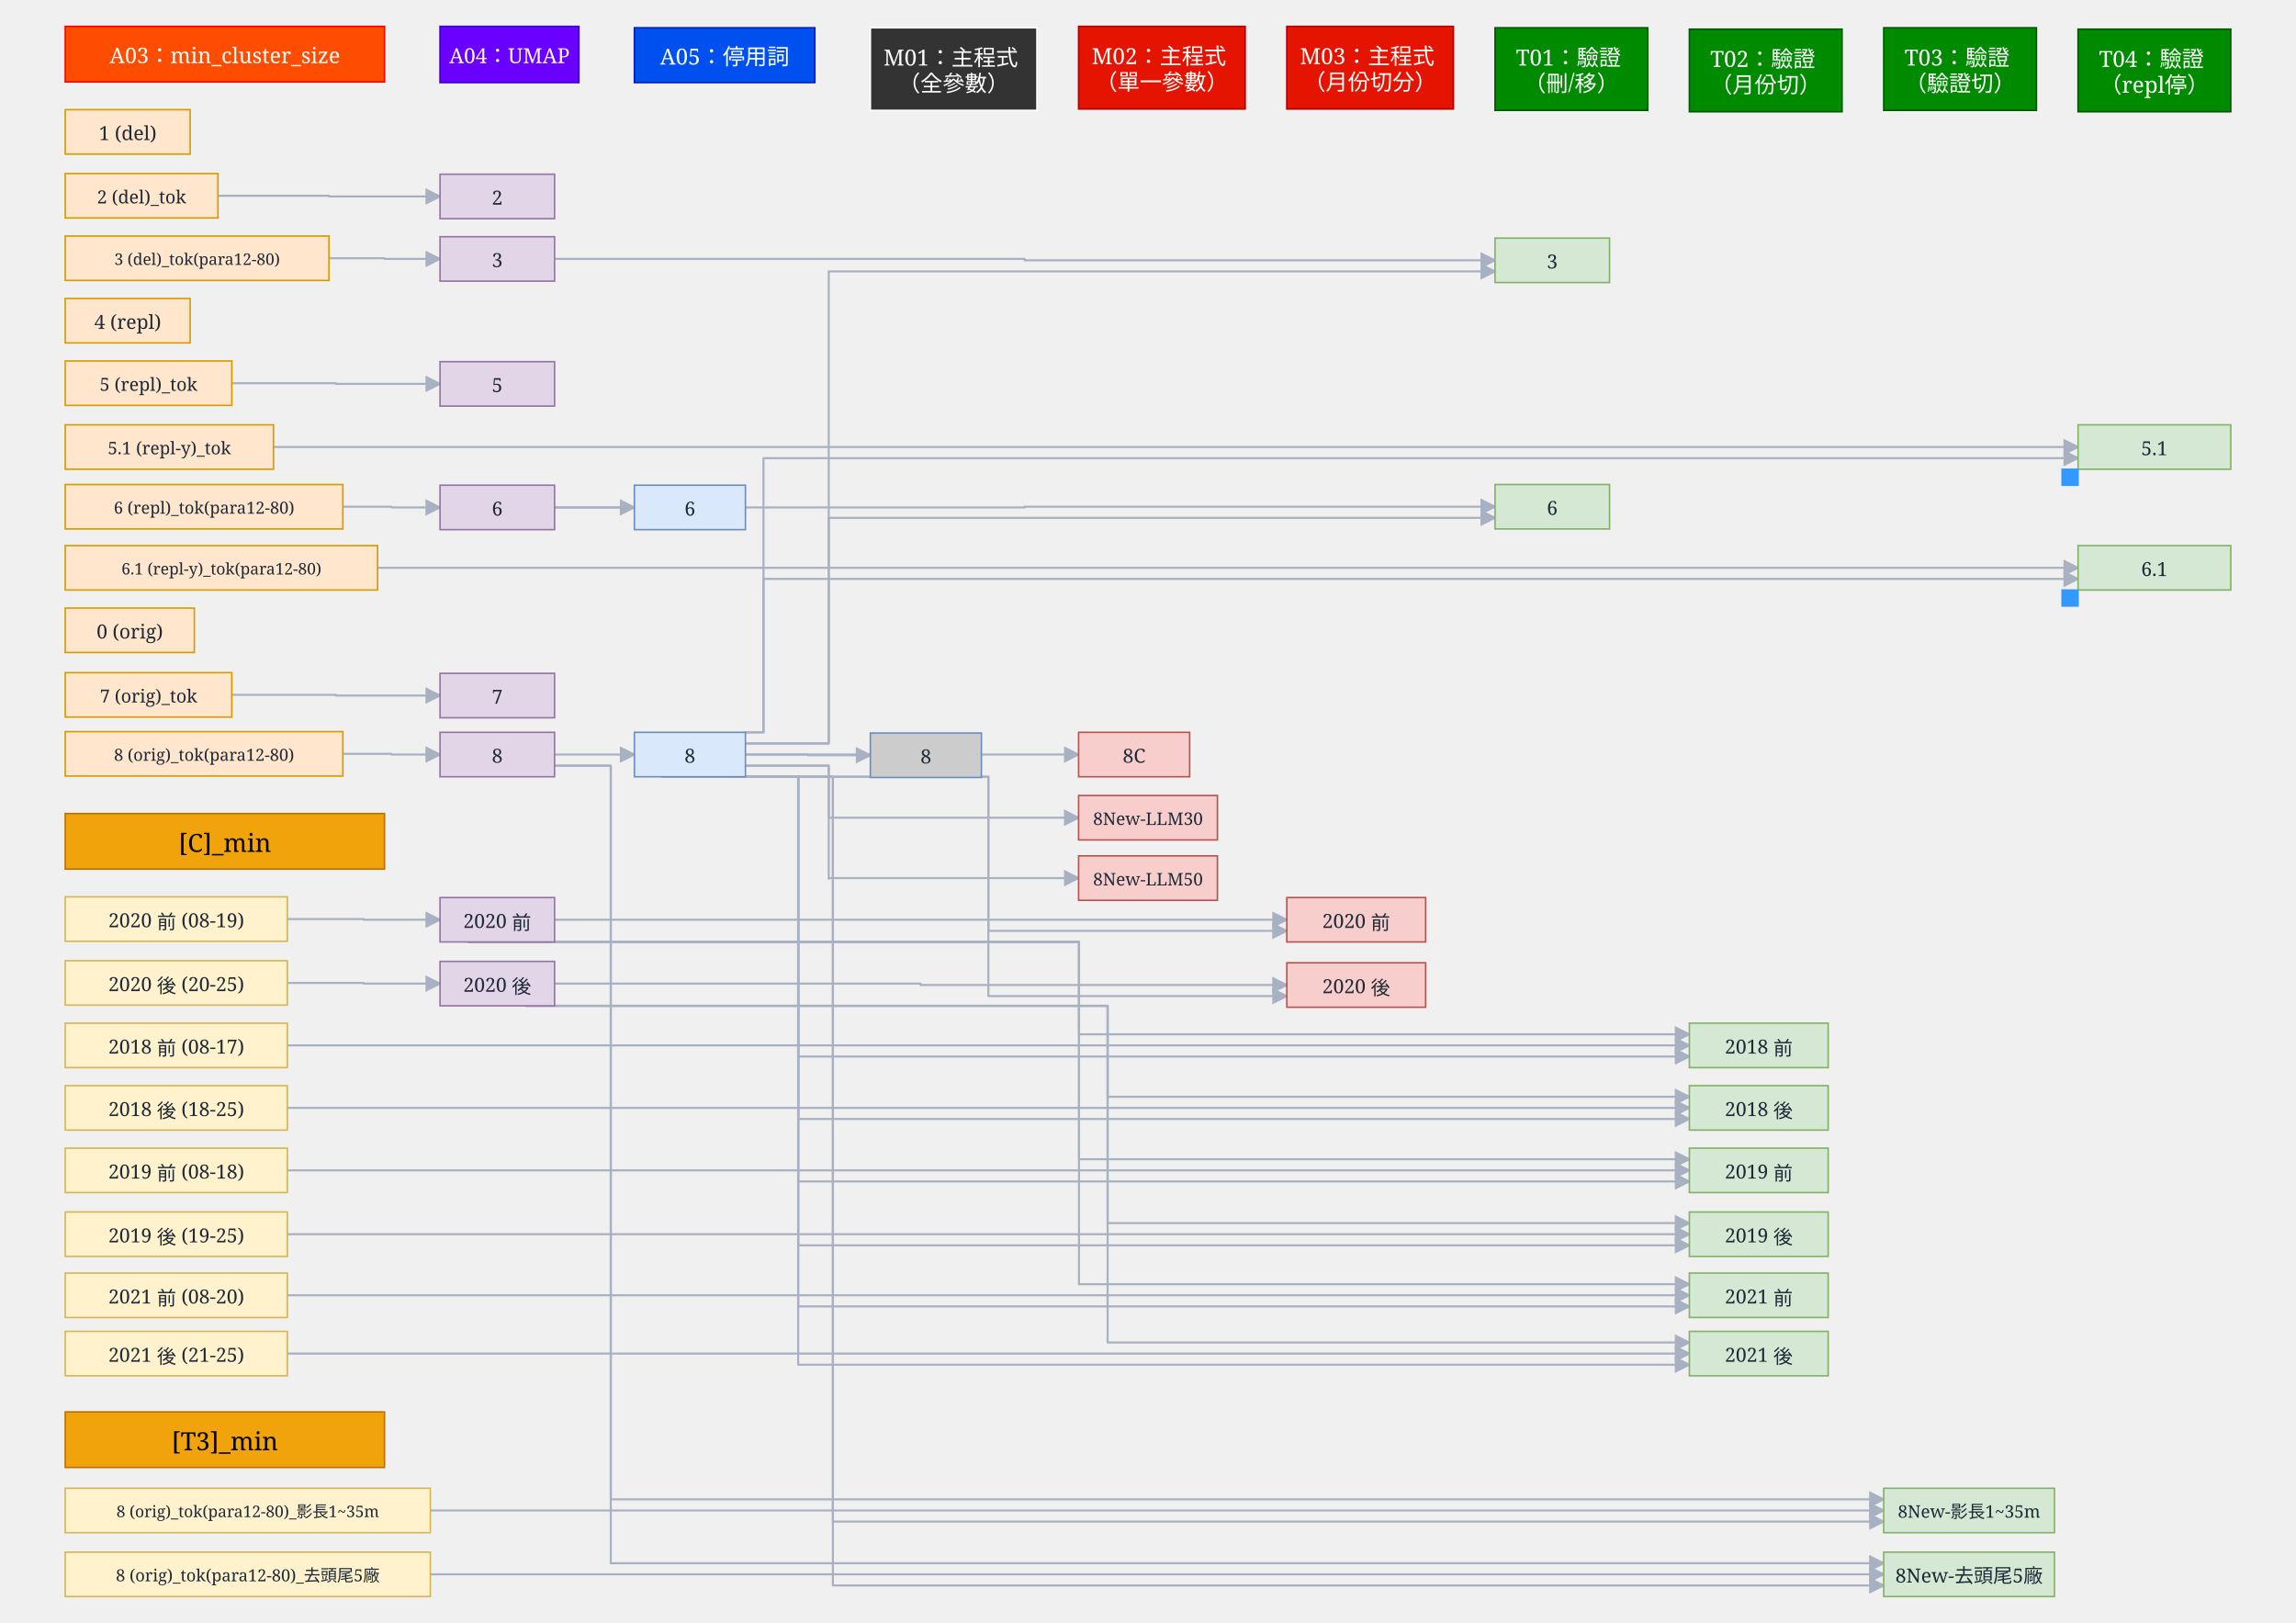
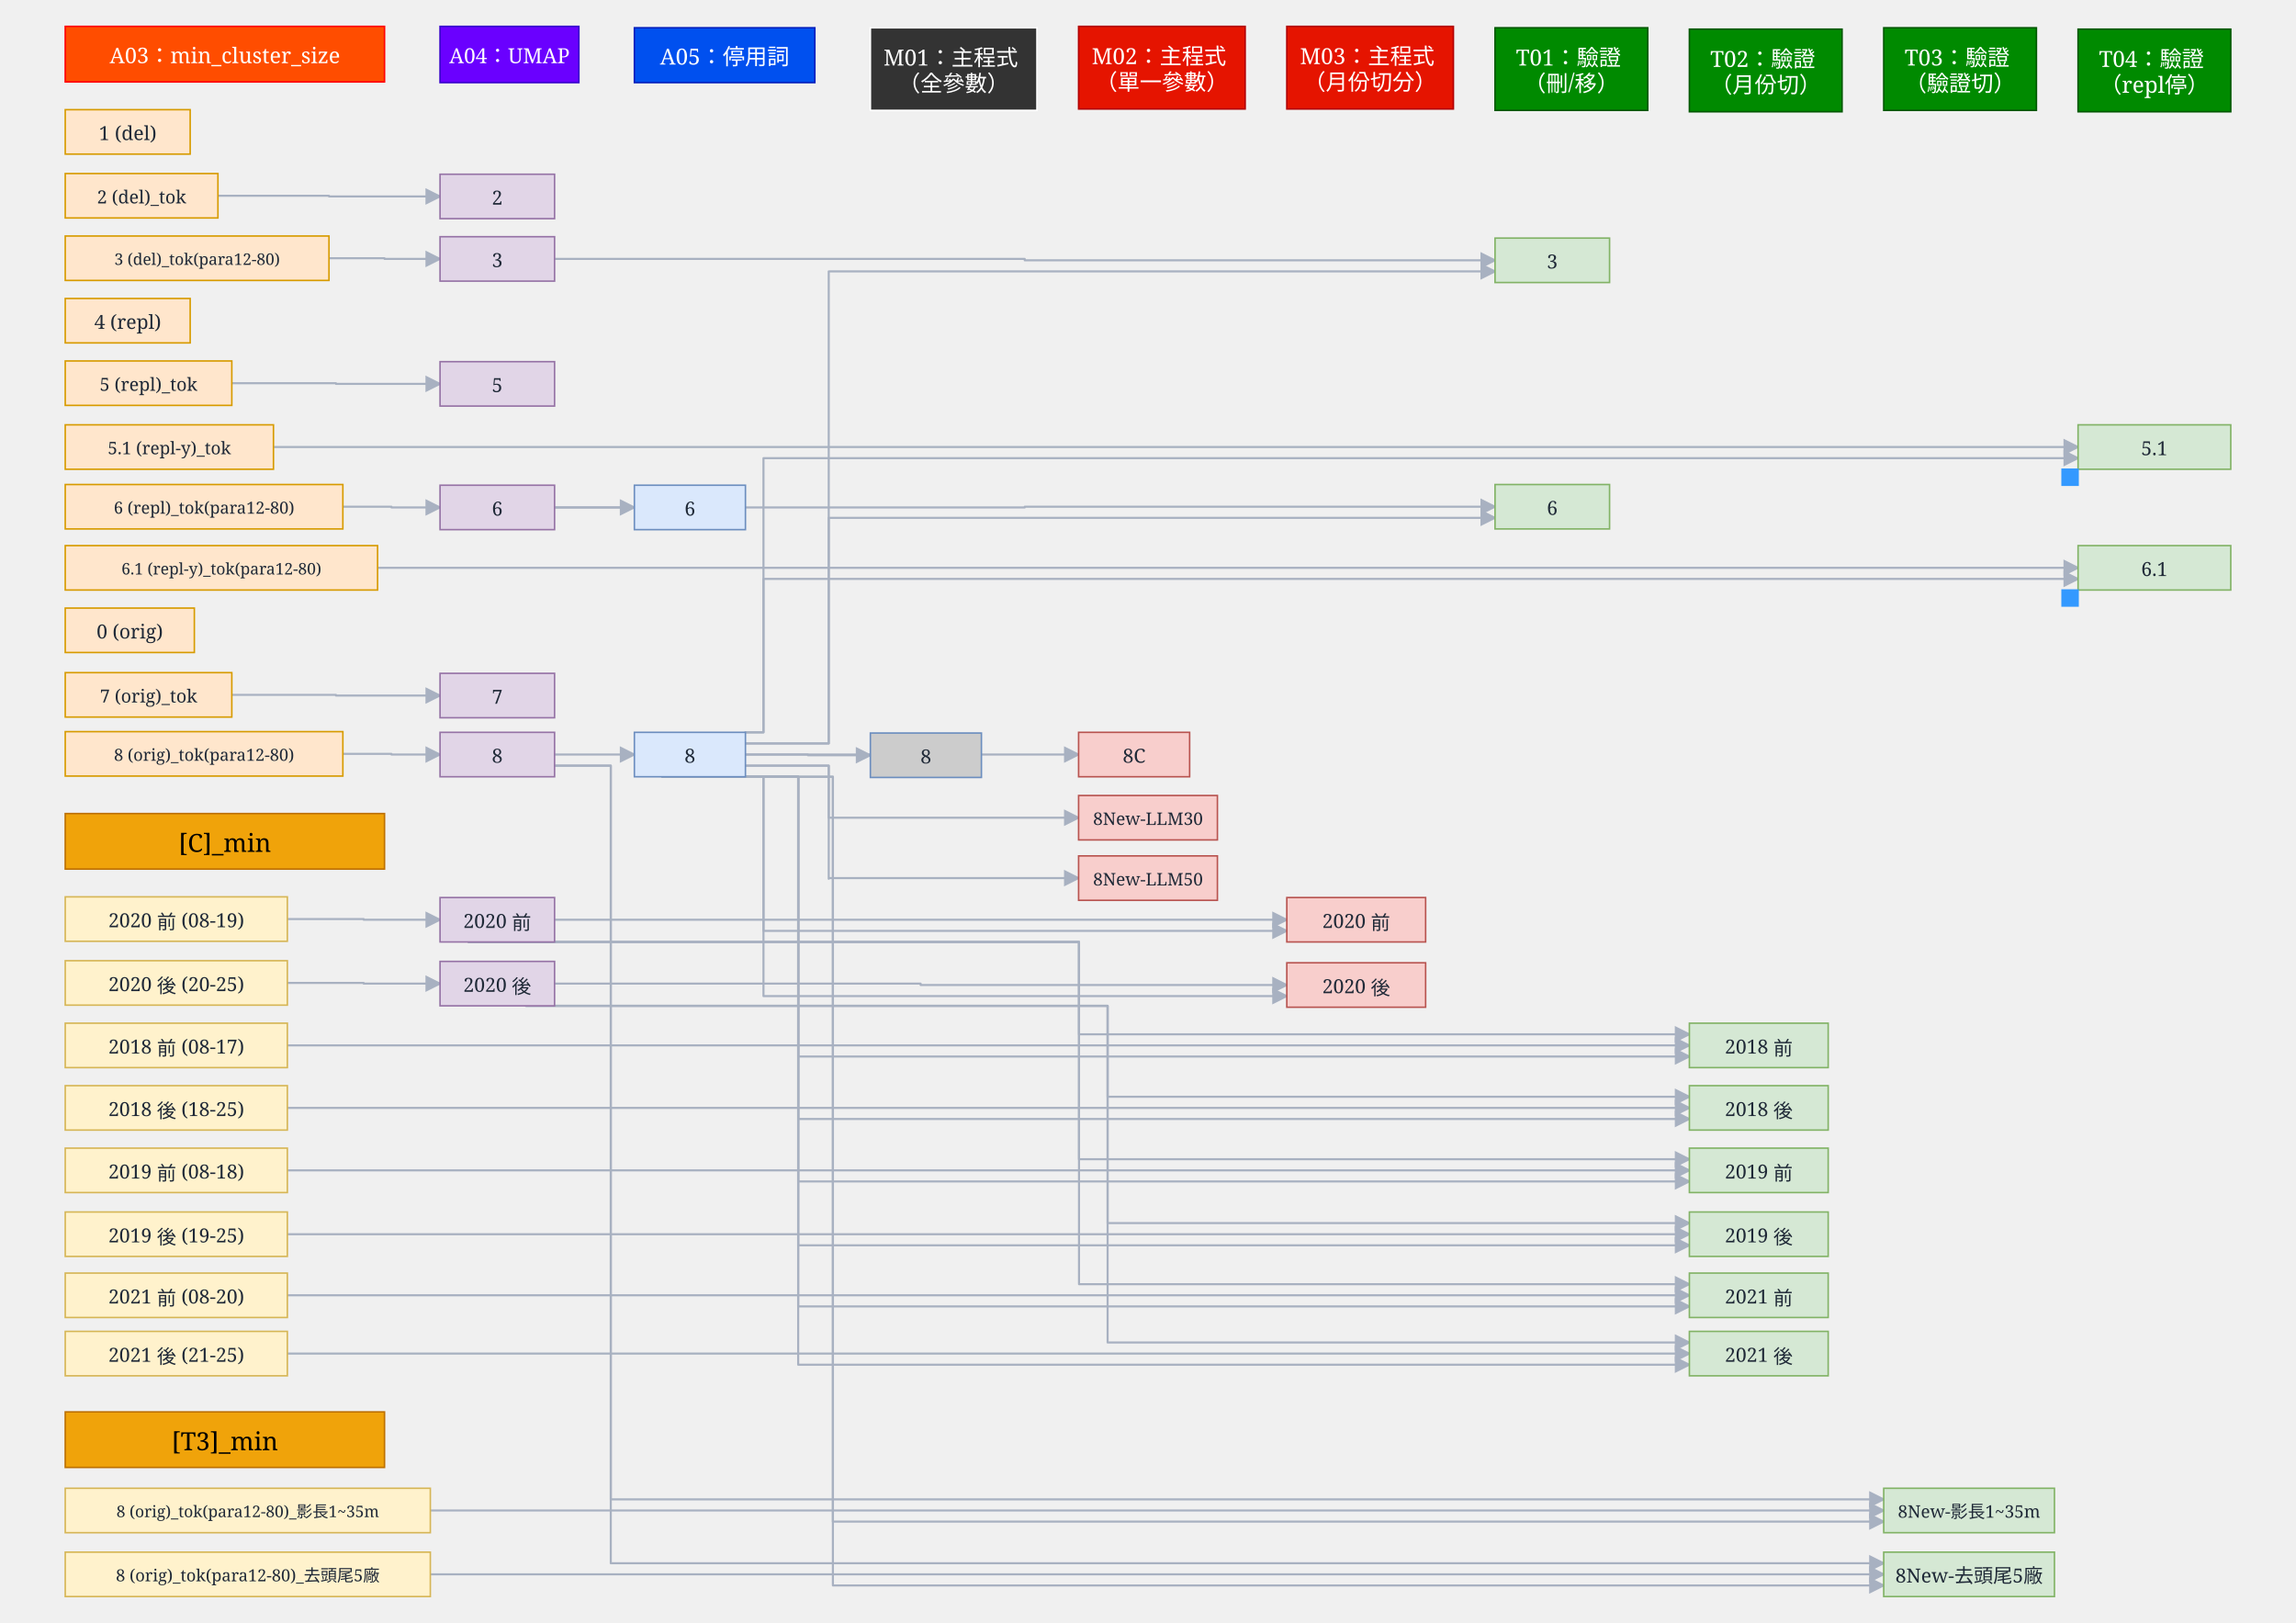
<svg xmlns="http://www.w3.org/2000/svg" viewBox="0 0 1654 1169" role="img" aria-label="DEV-BT 完整實驗運行架構圖">
  <style>
    .edge { fill: none; stroke: #a8b1c1; stroke-width: 1.5; stroke-linejoin: round; stroke-linecap: round; }
    .edge.active { stroke-width: 2.4; stroke-dasharray: 7 5; animation: flow 0.9s linear infinite; }
    .node rect { stroke-width: 1.1; }
    .node text { font-family: "Noto Serif TC", "PMingLiU", serif; text-anchor: middle; dominant-baseline: alphabetic; }
    a .node:hover rect { stroke: #0f766e; stroke-width: 3; }
    a .node:hover text { fill: #0f766e; font-weight: 700; }
    .node:hover rect { stroke-width: 2.6; }
    @keyframes flow { to { stroke-dashoffset: -12; } }
  </style>
  <defs>
    <marker id="arrow" markerWidth="8" markerHeight="8" refX="7" refY="4" orient="auto">
      <path d="M0,0 L8,4 L0,8 z" fill="context-stroke" />
    </marker>
  </defs>
  <path d="M 157.0 141.0 L 237.0 141.0 L 237.0 141.5 L 317.0 141.5" class="edge" data-source="mRq0KLDsOoRAvhbJz9B0-3" data-target="mRq0KLDsOoRAvhbJz9B0-19" data-color="#475569" marker-end="url(#arrow)" />
  <path d="M 237.0 186.0 L 277.0 186.0 L 277.0 186.5 L 317.0 186.5" class="edge" data-source="mRq0KLDsOoRAvhbJz9B0-5" data-target="mRq0KLDsOoRAvhbJz9B0-21" data-color="#475569" marker-end="url(#arrow)" />
  <path d="M 247.0 365.0 L 282.0 365.0 L 282.0 365.5 L 317.0 365.5" class="edge" data-source="mRq0KLDsOoRAvhbJz9B0-9" data-target="mRq0KLDsOoRAvhbJz9B0-23" data-color="#475569" marker-end="url(#arrow)" />
  <path d="M 167.0 500.5 L 242.0 500.5 L 242.0 501.0 L 317.0 501.0" class="edge" data-source="mRq0KLDsOoRAvhbJz9B0-11" data-target="mRq0KLDsOoRAvhbJz9B0-24" data-color="#475569" marker-end="url(#arrow)" />
  <path d="M 247.0 543.0 L 282.0 543.0 L 282.0 543.5 L 317.0 543.5" class="edge" data-source="mRq0KLDsOoRAvhbJz9B0-13" data-target="mRq0KLDsOoRAvhbJz9B0-26" data-color="#475569" marker-end="url(#arrow)" />
  <path d="M 167.0 276.0 L 242.0 276.0 L 242.0 276.5 L 317.0 276.5" class="edge" data-source="mRq0KLDsOoRAvhbJz9B0-17" data-target="mRq0KLDsOoRAvhbJz9B0-27" data-color="#475569" marker-end="url(#arrow)" />
  <path d="M 399.5 186.5 L 738.2 186.5 L 738.2 187.5 L 1077.0 187.5" class="edge" data-source="mRq0KLDsOoRAvhbJz9B0-21" data-target="mRq0KLDsOoRAvhbJz9B0-85" data-color="#9933FF" marker-end="url(#arrow)" />
  <path d="M 399.5 365.5 L 457.0 365.5" class="edge" data-source="mRq0KLDsOoRAvhbJz9B0-23" data-target="mRq0KLDsOoRAvhbJz9B0-29" data-color="#9933FF" marker-end="url(#arrow)" />
  <path d="M 399.5 543.5 L 457.0 543.5" class="edge" data-source="mRq0KLDsOoRAvhbJz9B0-26" data-target="mRq0KLDsOoRAvhbJz9B0-45" data-color="#9933FF" marker-end="url(#arrow)" />
  <path d="M 399.5 551.5 L 440.0 551.5 L 440.0 1080.0 L 1357.0 1080.0" class="edge" data-source="mRq0KLDsOoRAvhbJz9B0-26" data-target="mRq0KLDsOoRAvhbJz9B0-96" data-color="#FF0000" marker-end="url(#arrow)" />
  <path d="M 399.5 551.5 L 440.0 551.5 L 440.0 1126.0 L 1357.0 1126.0" class="edge" data-source="mRq0KLDsOoRAvhbJz9B0-26" data-target="mRq0KLDsOoRAvhbJz9B0-97" data-color="#FF0000" marker-end="url(#arrow)" />
  <path d="M 537.0 543.5 L 582.0 543.5 L 582.0 544.0 L 627.0 544.0" class="edge" data-source="mRq0KLDsOoRAvhbJz9B0-45" data-target="mRq0KLDsOoRAvhbJz9B0-69" data-color="#3399FF" marker-end="url(#arrow)" />
  <path d="M 537.0 551.5 L 597.0 551.5 L 597.0 589.0 L 777.0 589.0" class="edge" data-source="mRq0KLDsOoRAvhbJz9B0-45" data-target="mRq0KLDsOoRAvhbJz9B0-49" data-color="#3399FF" marker-end="url(#arrow)" />
  <path d="M 537.0 551.5 L 597.0 551.5 L 597.0 633.0 L 597.0 632.5 L 777.0 632.5" class="edge" data-source="mRq0KLDsOoRAvhbJz9B0-45" data-target="mRq0KLDsOoRAvhbJz9B0-50" data-color="#3399FF" marker-end="url(#arrow)" />
  <path d="M 537.0 535.5 L 597.0 535.5 L 597.0 374.0 L 597.0 373.0 L 1077.0 373.0" class="edge" data-source="mRq0KLDsOoRAvhbJz9B0-45" data-target="mRq0KLDsOoRAvhbJz9B0-86" data-color="#3399FF" marker-end="url(#arrow)" />
-   <path d="M 497.0 559.5 L 712.0 559.5 L 712.0 717.5 L 927.0 717.5" class="edge" data-source="mRq0KLDsOoRAvhbJz9B0-45" data-target="mRq0KLDsOoRAvhbJz9B0-82" data-color="#3399FF" marker-end="url(#arrow)" />
-   <path d="M 497.0 559.5 L 712.0 559.5 L 712.0 670.5 L 927.0 670.5" class="edge" data-source="mRq0KLDsOoRAvhbJz9B0-45" data-target="mRq0KLDsOoRAvhbJz9B0-81" data-color="#3399FF" marker-end="url(#arrow)" />
+   <path d="M 497.0 559.5 L 550.0 559.5 L 550.0 717.5 L 927.0 717.5" class="edge" data-source="mRq0KLDsOoRAvhbJz9B0-45" data-target="mRq0KLDsOoRAvhbJz9B0-82" data-color="#3399FF" marker-end="url(#arrow)" />
+   <path d="M 497.0 559.5 L 550.0 559.5 L 550.0 670.5 L 927.0 670.5" class="edge" data-source="mRq0KLDsOoRAvhbJz9B0-45" data-target="mRq0KLDsOoRAvhbJz9B0-81" data-color="#3399FF" marker-end="url(#arrow)" />
  <path d="M 537.0 535.5 L 597.0 535.5 L 597.0 196.0 L 597.0 195.5 L 1077.0 195.5" class="edge" data-source="mRq0KLDsOoRAvhbJz9B0-45" data-target="mRq0KLDsOoRAvhbJz9B0-85" data-color="#3399FF" marker-end="url(#arrow)" />
  <path d="M 517.0 559.5 L 575.0 559.5 L 575.0 761.0 L 1217.0 761.0" class="edge" data-source="mRq0KLDsOoRAvhbJz9B0-45" data-target="mRq0KLDsOoRAvhbJz9B0-89" data-color="#3399FF" marker-end="url(#arrow)" />
  <path d="M 517.0 559.5 L 575.0 559.5 L 575.0 806.0 L 1217.0 806.0" class="edge" data-source="mRq0KLDsOoRAvhbJz9B0-45" data-target="mRq0KLDsOoRAvhbJz9B0-90" data-color="#3399FF" marker-end="url(#arrow)" />
  <path d="M 517.0 559.5 L 575.0 559.5 L 575.0 851.0 L 1217.0 851.0" class="edge" data-source="mRq0KLDsOoRAvhbJz9B0-45" data-target="mRq0KLDsOoRAvhbJz9B0-92" data-color="#3399FF" marker-end="url(#arrow)" />
  <path d="M 517.0 559.5 L 575.0 559.5 L 575.0 897.0 L 1217.0 897.0" class="edge" data-source="mRq0KLDsOoRAvhbJz9B0-45" data-target="mRq0KLDsOoRAvhbJz9B0-91" data-color="#3399FF" marker-end="url(#arrow)" />
  <path d="M 517.0 559.5 L 575.0 559.5 L 575.0 941.0 L 1217.0 941.0" class="edge" data-source="mRq0KLDsOoRAvhbJz9B0-45" data-target="mRq0KLDsOoRAvhbJz9B0-93" data-color="#3399FF" marker-end="url(#arrow)" />
  <path d="M 517.0 559.5 L 575.0 559.5 L 575.0 983.0 L 1217.0 983.0" class="edge" data-source="mRq0KLDsOoRAvhbJz9B0-45" data-target="mRq0KLDsOoRAvhbJz9B0-94" data-color="#3399FF" marker-end="url(#arrow)" />
  <path d="M 537.0 527.5 L 550.0 527.5 L 550.0 417.0 L 1497.0 417.0" class="edge" data-source="mRq0KLDsOoRAvhbJz9B0-45" data-target="mRq0KLDsOoRAvhbJz9B0-108" data-color="#3399FF" marker-end="url(#arrow)" />
  <path d="M 537.0 527.5 L 550.0 527.5 L 550.0 330.0 L 1497.0 330.0" class="edge" data-source="mRq0KLDsOoRAvhbJz9B0-45" data-target="mRq0KLDsOoRAvhbJz9B0-100" data-color="#3399FF" marker-end="url(#arrow)" />
  <path d="M 477.0 559.5 L 600.0 559.5 L 600.0 1096.0 L 1357.0 1096.0" class="edge" data-source="mRq0KLDsOoRAvhbJz9B0-45" data-target="mRq0KLDsOoRAvhbJz9B0-96" data-color="#3399FF" marker-end="url(#arrow)" />
  <path d="M 477.0 559.5 L 600.0 559.5 L 600.0 1142.0 L 1357.0 1142.0" class="edge" data-source="mRq0KLDsOoRAvhbJz9B0-45" data-target="mRq0KLDsOoRAvhbJz9B0-97" data-color="#3399FF" marker-end="url(#arrow)" />
  <path d="M 207.0 708.0 L 262.0 708.0 L 262.0 708.5 L 317.0 708.5" class="edge" data-source="mRq0KLDsOoRAvhbJz9B0-53" data-target="mRq0KLDsOoRAvhbJz9B0-80" data-color="#475569" marker-end="url(#arrow)" />
  <path d="M 207.0 753.0 L 1217.0 753.0" class="edge" data-source="mRq0KLDsOoRAvhbJz9B0-55" data-target="mRq0KLDsOoRAvhbJz9B0-89" data-color="#475569" marker-end="url(#arrow)" />
  <path d="M 207.0 798.0 L 1217.0 798.0" class="edge" data-source="mRq0KLDsOoRAvhbJz9B0-57" data-target="mRq0KLDsOoRAvhbJz9B0-90" data-color="#000000" marker-end="url(#arrow)" />
  <path d="M 207.0 889.0 L 1217.0 889.0" class="edge" data-source="mRq0KLDsOoRAvhbJz9B0-59" data-target="mRq0KLDsOoRAvhbJz9B0-91" data-color="#475569" marker-end="url(#arrow)" />
  <path d="M 207.0 933.0 L 1217.0 933.0" class="edge" data-source="mRq0KLDsOoRAvhbJz9B0-61" data-target="mRq0KLDsOoRAvhbJz9B0-93" data-color="#475569" marker-end="url(#arrow)" />
  <path d="M 207.0 975.0 L 1217.0 975.0" class="edge" data-source="mRq0KLDsOoRAvhbJz9B0-63" data-target="mRq0KLDsOoRAvhbJz9B0-94" data-color="#475569" marker-end="url(#arrow)" />
  <path d="M 207.0 843.0 L 1217.0 843.0" class="edge" data-source="mRq0KLDsOoRAvhbJz9B0-65" data-target="mRq0KLDsOoRAvhbJz9B0-92" data-color="#475569" marker-end="url(#arrow)" />
  <path d="M 207.0 662.0 L 262.0 662.0 L 262.0 662.5 L 317.0 662.5" class="edge" data-source="mRq0KLDsOoRAvhbJz9B0-67" data-target="mRq0KLDsOoRAvhbJz9B0-75" data-color="#475569" marker-end="url(#arrow)" />
  <path d="M 399.5 662.5 L 927.0 662.5" class="edge" data-source="mRq0KLDsOoRAvhbJz9B0-75" data-target="mRq0KLDsOoRAvhbJz9B0-81" data-color="#9933FF" marker-end="url(#arrow)" />
  <path d="M 337.6 678.5 L 777.3 678.5 L 777.3 745.0 L 1217.0 745.0" class="edge" data-source="mRq0KLDsOoRAvhbJz9B0-75" data-target="mRq0KLDsOoRAvhbJz9B0-89" data-color="#FF0000" marker-end="url(#arrow)" />
  <path d="M 337.6 678.5 L 777.3 678.5 L 777.3 835.0 L 1217.0 835.0" class="edge" data-source="mRq0KLDsOoRAvhbJz9B0-75" data-target="mRq0KLDsOoRAvhbJz9B0-92" data-color="#FF0000" marker-end="url(#arrow)" />
  <path d="M 337.6 678.5 L 777.3 678.5 L 777.3 925.0 L 1217.0 925.0" class="edge" data-source="mRq0KLDsOoRAvhbJz9B0-75" data-target="mRq0KLDsOoRAvhbJz9B0-93" data-color="#FF0000" marker-end="url(#arrow)" />
  <path d="M 399.5 708.5 L 663.2 708.5 L 663.2 709.5 L 927.0 709.5" class="edge" data-source="mRq0KLDsOoRAvhbJz9B0-80" data-target="mRq0KLDsOoRAvhbJz9B0-82" data-color="#9933FF" marker-end="url(#arrow)" />
  <path d="M 378.9 724.5 L 797.9 724.5 L 797.9 790.0 L 1217.0 790.0" class="edge" data-source="mRq0KLDsOoRAvhbJz9B0-80" data-target="mRq0KLDsOoRAvhbJz9B0-90" data-color="#9933FF" marker-end="url(#arrow)" />
  <path d="M 378.9 724.5 L 797.9 724.5 L 797.9 881.0 L 1217.0 881.0" class="edge" data-source="mRq0KLDsOoRAvhbJz9B0-80" data-target="mRq0KLDsOoRAvhbJz9B0-91" data-color="#9933FF" marker-end="url(#arrow)" />
  <path d="M 378.9 724.5 L 797.9 724.5 L 797.9 967.0 L 1217.0 967.0" class="edge" data-source="mRq0KLDsOoRAvhbJz9B0-80" data-target="mRq0KLDsOoRAvhbJz9B0-94" data-color="#9933FF" marker-end="url(#arrow)" />
  <path d="M 537.0 543.5 L 777.0 543.5" class="edge" data-source="mRq0KLDsOoRAvhbJz9B0-45" data-target="mRq0KLDsOoRAvhbJz9B0-48" data-color="#3399FF" marker-end="url(#arrow)" />
  <path d="M 399.5 365.5 L 738.2 365.5 L 738.2 365.0 L 1077.0 365.0" class="edge" data-source="mRq0KLDsOoRAvhbJz9B0-23" data-target="mRq0KLDsOoRAvhbJz9B0-86" data-color="#9933FF" marker-end="url(#arrow)" />
  <path d="M 197.0 322.0 L 1497.0 322.0" class="edge" data-source="mRq0KLDsOoRAvhbJz9B0-99" data-target="mRq0KLDsOoRAvhbJz9B0-100" data-color="#475569" marker-end="url(#arrow)" />
  <path d="M 272.0 409.0 L 1497.0 409.0" class="edge" data-source="mRq0KLDsOoRAvhbJz9B0-103" data-target="mRq0KLDsOoRAvhbJz9B0-108" data-color="#475569" marker-end="url(#arrow)" />
  <path d="M 310.0 1134.0 L 1357.0 1134.0" class="edge" data-source="mRq0KLDsOoRAvhbJz9B0-118" data-target="mRq0KLDsOoRAvhbJz9B0-97" data-color="#475569" marker-end="url(#arrow)" />
  <path d="M 310.0 1088.0 L 1357.0 1088.0" class="edge" data-source="mRq0KLDsOoRAvhbJz9B0-119" data-target="mRq0KLDsOoRAvhbJz9B0-96" data-color="#475569" marker-end="url(#arrow)" />
  <g class="node" data-id="mRq0KLDsOoRAvhbJz9B0-1" data-label="A03：min_cluster_size">
    <rect x="47.0" y="19.0" width="230.0" height="40.0" fill="#ff4d00" stroke="#FF0000" />
    <text x="162.0" y="45.5" fill="#ffffff" font-size="15.5">
      <tspan x="162.0" dy="0.0">A03：min_cluster_size</tspan>
    </text>
  </g>
  <g class="node" data-id="mRq0KLDsOoRAvhbJz9B0-3" data-label="2 (del)_tok">
    <rect x="47.0" y="125.0" width="110.0" height="32.0" fill="#ffe6cc" stroke="#d79b00" />
    <text x="102.0" y="146.5" fill="#1f2937" font-size="13.0">
      <tspan x="102.0" dy="0.0">2 (del)_tok</tspan>
    </text>
  </g>
  <g class="node" data-id="mRq0KLDsOoRAvhbJz9B0-5" data-label="3 (del)_tok(para12-80)">
    <rect x="47.0" y="170.0" width="190.0" height="32.0" fill="#ffe6cc" stroke="#d79b00" />
    <text x="142.0" y="190.8" fill="#1f2937" font-size="11.5">
      <tspan x="142.0" dy="0.0">3 (del)_tok(para12-80)</tspan>
    </text>
  </g>
  <g class="node" data-id="mRq0KLDsOoRAvhbJz9B0-6" data-label="4 (repl)">
    <rect x="47.0" y="215.0" width="90.0" height="32.0" fill="#ffe6cc" stroke="#d79b00" />
    <text x="92.0" y="236.9" fill="#1f2937" font-size="14.0">
      <tspan x="92.0" dy="0.0">4 (repl)</tspan>
    </text>
  </g>
  <g class="node" data-id="mRq0KLDsOoRAvhbJz9B0-9" data-label="6 (repl)_tok(para12-80)">
    <rect x="47.0" y="349.0" width="200.0" height="32.0" fill="#ffe6cc" stroke="#d79b00" />
    <text x="147.0" y="370.0" fill="#1f2937" font-size="12.0">
      <tspan x="147.0" dy="0.0">6 (repl)_tok(para12-80)</tspan>
    </text>
  </g>
  <g class="node" data-id="mRq0KLDsOoRAvhbJz9B0-11" data-label="7 (orig)_tok">
    <rect x="47.0" y="484.5" width="120.0" height="32.0" fill="#ffe6cc" stroke="#d79b00" />
    <text x="107.0" y="506.0" fill="#1f2937" font-size="13.0">
      <tspan x="107.0" dy="0.0">7 (orig)_tok</tspan>
    </text>
  </g>
  <g class="node" data-id="mRq0KLDsOoRAvhbJz9B0-13" data-label="8 (orig)_tok(para12-80)">
    <rect x="47.0" y="527.0" width="200.0" height="32.0" fill="#ffe6cc" stroke="#d79b00" />
    <text x="147.0" y="548.0" fill="#1f2937" font-size="12.0">
      <tspan x="147.0" dy="0.0">8 (orig)_tok(para12-80)</tspan>
    </text>
  </g>
  <g class="node" data-id="mRq0KLDsOoRAvhbJz9B0-14" data-label="A04：UMAP">
    <rect x="317.0" y="19.0" width="100.0" height="40.5" fill="#6a00ff" stroke="#3700CC" />
    <text x="367.0" y="45.5" fill="#ffffff" font-size="15.0">
      <tspan x="367.0" dy="0.0">A04：UMAP</tspan>
    </text>
  </g>
  <g class="node" data-id="mRq0KLDsOoRAvhbJz9B0-17" data-label="5 (repl)_tok">
    <rect x="47.0" y="260.0" width="120.0" height="32.0" fill="#ffe6cc" stroke="#d79b00" />
    <text x="107.0" y="281.5" fill="#1f2937" font-size="13.0">
      <tspan x="107.0" dy="0.0">5 (repl)_tok</tspan>
    </text>
  </g>
  <g class="node" data-id="mRq0KLDsOoRAvhbJz9B0-18" data-label="1 (del)">
    <rect x="47.0" y="79.0" width="90.0" height="32.0" fill="#ffe6cc" stroke="#d79b00" />
    <text x="92.0" y="100.9" fill="#1f2937" font-size="14.0">
      <tspan x="92.0" dy="0.0">1 (del)</tspan>
    </text>
  </g>
  <g class="node" data-id="mRq0KLDsOoRAvhbJz9B0-19" data-label="2">
    <rect x="317.0" y="125.5" width="82.5" height="32.0" fill="#e1d5e7" stroke="#9673a6" />
    <text x="358.2" y="147.4" fill="#1f2937" font-size="14.0">
      <tspan x="358.2" dy="0.0">2</tspan>
    </text>
  </g>
  <g class="node" data-id="mRq0KLDsOoRAvhbJz9B0-21" data-label="3">
    <rect x="317.0" y="170.5" width="82.5" height="32.0" fill="#e1d5e7" stroke="#9673a6" />
    <text x="358.2" y="192.4" fill="#1f2937" font-size="14.0">
      <tspan x="358.2" dy="0.0">3</tspan>
    </text>
  </g>
  <g class="node" data-id="mRq0KLDsOoRAvhbJz9B0-23" data-label="6">
    <rect x="317.0" y="349.5" width="82.5" height="32.0" fill="#e1d5e7" stroke="#9673a6" />
    <text x="358.2" y="371.4" fill="#1f2937" font-size="14.0">
      <tspan x="358.2" dy="0.0">6</tspan>
    </text>
  </g>
  <g class="node" data-id="mRq0KLDsOoRAvhbJz9B0-24" data-label="7">
    <rect x="317.0" y="485.0" width="82.5" height="32.0" fill="#e1d5e7" stroke="#9673a6" />
    <text x="358.2" y="506.9" fill="#1f2937" font-size="14.0">
      <tspan x="358.2" dy="0.0">7</tspan>
    </text>
  </g>
  <g class="node" data-id="mRq0KLDsOoRAvhbJz9B0-26" data-label="8">
    <rect x="317.0" y="527.5" width="82.5" height="32.0" fill="#e1d5e7" stroke="#9673a6" />
    <text x="358.2" y="549.4" fill="#1f2937" font-size="14.0">
      <tspan x="358.2" dy="0.0">8</tspan>
    </text>
  </g>
  <g class="node" data-id="mRq0KLDsOoRAvhbJz9B0-27" data-label="5">
    <rect x="317.0" y="260.5" width="82.5" height="32.0" fill="#e1d5e7" stroke="#9673a6" />
    <text x="358.2" y="282.4" fill="#1f2937" font-size="14.0">
      <tspan x="358.2" dy="0.0">5</tspan>
    </text>
  </g>
  <g class="node" data-id="mRq0KLDsOoRAvhbJz9B0-28" data-label="A05：停用詞">
    <rect x="457.0" y="20.0" width="130.0" height="39.5" fill="#0050ef" stroke="#001DBC" />
    <text x="522.0" y="46.5" fill="#ffffff" font-size="16.0">
      <tspan x="522.0" dy="0.0">A05：停用詞</tspan>
    </text>
  </g>
  <g class="node" data-id="mRq0KLDsOoRAvhbJz9B0-29" data-label="6">
    <rect x="457.0" y="349.5" width="80.0" height="32.0" fill="#dae8fc" stroke="#6c8ebf" />
    <text x="497.0" y="371.4" fill="#1f2937" font-size="14.0">
      <tspan x="497.0" dy="0.0">6</tspan>
    </text>
  </g>
  <g class="node" data-id="mRq0KLDsOoRAvhbJz9B0-45" data-label="8">
    <rect x="457.0" y="527.5" width="80.0" height="32.0" fill="#dae8fc" stroke="#6c8ebf" />
    <text x="497.0" y="549.4" fill="#1f2937" font-size="14.0">
      <tspan x="497.0" dy="0.0">8</tspan>
    </text>
  </g>
  <g class="node" data-id="mRq0KLDsOoRAvhbJz9B0-46" data-label="M01：主程式 （全參數）">
    <rect x="627.0" y="20.0" width="120.0" height="59.5" fill="#333333" stroke="#FFFFFF" />
    <text x="687.0" y="47.2" fill="#FFFFFF" font-size="16.0">
      <tspan x="687.0" dy="0.0">M01：主程式</tspan>
      <tspan x="687.0" dy="18.6">（全參數）</tspan>
    </text>
  </g>
  <g class="node" data-id="mRq0KLDsOoRAvhbJz9B0-47" data-label="M02：主程式 （單一參數）">
    <rect x="777.0" y="19.0" width="120.0" height="59.5" fill="#e51400" stroke="#B20000" />
    <text x="837.0" y="46.2" fill="#FFFFFF" font-size="16.0">
      <tspan x="837.0" dy="0.0">M02：主程式</tspan>
      <tspan x="837.0" dy="18.6">（單一參數）</tspan>
    </text>
  </g>
  <g class="node" data-id="mRq0KLDsOoRAvhbJz9B0-48" data-label="8C">
    <rect x="777.0" y="527.5" width="80.0" height="32.0" fill="#f8cecc" stroke="#b85450" />
    <text x="817.0" y="549.4" fill="#1f2937" font-size="14.0">
      <tspan x="817.0" dy="0.0">8C</tspan>
    </text>
  </g>
  <a href="../../results/m02-llm30.html">
    <g class="node" data-id="mRq0KLDsOoRAvhbJz9B0-49" data-label="8New-LLM30">
      <rect x="777.0" y="573.0" width="100.0" height="32.0" fill="#f8cecc" stroke="#b85450" />
      <text x="827.0" y="594.2" fill="#1f2937" font-size="12.5">
        <tspan x="827.0" dy="0.0">8New-LLM30</tspan>
      </text>
    </g>
  </a>
  <a href="../../results/m02-llm50.html">
    <g class="node" data-id="mRq0KLDsOoRAvhbJz9B0-50" data-label="8New-LLM50">
      <rect x="777.0" y="616.5" width="100.0" height="32.0" fill="#f8cecc" stroke="#b85450" />
      <text x="827.0" y="637.8" fill="#1f2937" font-size="12.5">
        <tspan x="827.0" dy="0.0">8New-LLM50</tspan>
      </text>
    </g>
  </a>
  <g class="node" data-id="mRq0KLDsOoRAvhbJz9B0-51" data-label="[C]_min">
    <rect x="47.0" y="586.0" width="230.0" height="40.0" fill="#f0a30a" stroke="#BD7000" />
    <text x="162.0" y="613.6" fill="#000000" font-size="18.0">
      <tspan x="162.0" dy="0.0">[C]_min</tspan>
    </text>
  </g>
  <g class="node" data-id="mRq0KLDsOoRAvhbJz9B0-53" data-label="2020 後 (20-25)">
    <rect x="47.0" y="692.0" width="160.0" height="32.0" fill="#fff2cc" stroke="#d6b656" />
    <text x="127.0" y="713.9" fill="#1f2937" font-size="14.0">
      <tspan x="127.0" dy="0.0">2020 後 (20-25)</tspan>
    </text>
  </g>
  <g class="node" data-id="mRq0KLDsOoRAvhbJz9B0-55" data-label="2018 前 (08-17)">
    <rect x="47.0" y="737.0" width="160.0" height="32.0" fill="#fff2cc" stroke="#d6b656" />
    <text x="127.0" y="758.9" fill="#1f2937" font-size="14.0">
      <tspan x="127.0" dy="0.0">2018 前 (08-17)</tspan>
    </text>
  </g>
  <g class="node" data-id="mRq0KLDsOoRAvhbJz9B0-57" data-label="2018 後 (18-25)">
    <rect x="47.0" y="782.0" width="160.0" height="32.0" fill="#fff2cc" stroke="#d6b656" />
    <text x="127.0" y="803.9" fill="#1f2937" font-size="14.0">
      <tspan x="127.0" dy="0.0">2018 後 (18-25)</tspan>
    </text>
  </g>
  <g class="node" data-id="mRq0KLDsOoRAvhbJz9B0-59" data-label="2019 後 (19-25)">
    <rect x="47.0" y="873.0" width="160.0" height="32.0" fill="#fff2cc" stroke="#d6b656" />
    <text x="127.0" y="894.9" fill="#1f2937" font-size="14.0">
      <tspan x="127.0" dy="0.0">2019 後 (19-25)</tspan>
    </text>
  </g>
  <g class="node" data-id="mRq0KLDsOoRAvhbJz9B0-61" data-label="2021 前 (08-20)">
    <rect x="47.0" y="917.0" width="160.0" height="32.0" fill="#fff2cc" stroke="#d6b656" />
    <text x="127.0" y="938.9" fill="#1f2937" font-size="14.0">
      <tspan x="127.0" dy="0.0">2021 前 (08-20)</tspan>
    </text>
  </g>
  <g class="node" data-id="mRq0KLDsOoRAvhbJz9B0-63" data-label="2021 後 (21-25)">
    <rect x="47.0" y="959.0" width="160.0" height="32.0" fill="#fff2cc" stroke="#d6b656" />
    <text x="127.0" y="980.9" fill="#1f2937" font-size="14.0">
      <tspan x="127.0" dy="0.0">2021 後 (21-25)</tspan>
    </text>
  </g>
  <g class="node" data-id="mRq0KLDsOoRAvhbJz9B0-65" data-label="2019 前 (08-18)">
    <rect x="47.0" y="827.0" width="160.0" height="32.0" fill="#fff2cc" stroke="#d6b656" />
    <text x="127.0" y="848.9" fill="#1f2937" font-size="14.0">
      <tspan x="127.0" dy="0.0">2019 前 (08-18)</tspan>
    </text>
  </g>
  <g class="node" data-id="mRq0KLDsOoRAvhbJz9B0-67" data-label="2020 前 (08-19)">
    <rect x="47.0" y="646.0" width="160.0" height="32.0" fill="#fff2cc" stroke="#d6b656" />
    <text x="127.0" y="667.9" fill="#1f2937" font-size="14.0">
      <tspan x="127.0" dy="0.0">2020 前 (08-19)</tspan>
    </text>
  </g>
  <g class="node" data-id="mRq0KLDsOoRAvhbJz9B0-69" data-label="8">
    <rect x="627.0" y="528.0" width="80.0" height="32.0" fill="#CCCCCC" stroke="#6c8ebf" />
    <text x="667.0" y="549.9" fill="#1f2937" font-size="14.0">
      <tspan x="667.0" dy="0.0">8</tspan>
    </text>
  </g>
  <g class="node" data-id="mRq0KLDsOoRAvhbJz9B0-70" data-label="M03：主程式 （月份切分）">
    <rect x="927.0" y="19.0" width="120.0" height="59.5" fill="#e51400" stroke="#B20000" />
    <text x="987.0" y="46.2" fill="#FFFFFF" font-size="16.0">
      <tspan x="987.0" dy="0.0">M03：主程式</tspan>
      <tspan x="987.0" dy="18.6">（月份切分）</tspan>
    </text>
  </g>
  <a href="../../results/m03-2020-before.html">
    <g class="node" data-id="mRq0KLDsOoRAvhbJz9B0-75" data-label="2020 前">
      <rect x="317.0" y="646.5" width="82.5" height="32.0" fill="#e1d5e7" stroke="#9673a6" />
      <text x="358.2" y="668.4" fill="#1f2937" font-size="14.0">
        <tspan x="358.2" dy="0.0">2020 前</tspan>
      </text>
    </g>
  </a>
  <g class="node" data-id="mRq0KLDsOoRAvhbJz9B0-80" data-label="2020 後">
    <rect x="317.0" y="692.5" width="82.5" height="32.0" fill="#e1d5e7" stroke="#9673a6" />
    <text x="358.2" y="714.4" fill="#1f2937" font-size="14.0">
      <tspan x="358.2" dy="0.0">2020 後</tspan>
    </text>
  </g>
  <a href="../../results/m03-2020-before.html">
    <g class="node" data-id="mRq0KLDsOoRAvhbJz9B0-81" data-label="2020 前">
      <rect x="927.0" y="646.5" width="100.0" height="32.0" fill="#f8cecc" stroke="#b85450" />
      <text x="977.0" y="668.4" fill="#1f2937" font-size="14.0">
        <tspan x="977.0" dy="0.0">2020 前</tspan>
      </text>
    </g>
  </a>
  <g class="node" data-id="mRq0KLDsOoRAvhbJz9B0-82" data-label="2020 後">
    <rect x="927.0" y="693.5" width="100.0" height="32.0" fill="#f8cecc" stroke="#b85450" />
    <text x="977.0" y="715.4" fill="#1f2937" font-size="14.0">
      <tspan x="977.0" dy="0.0">2020 後</tspan>
    </text>
  </g>
  <g class="node" data-id="mRq0KLDsOoRAvhbJz9B0-84" data-label="T01：驗證 （刪/移）">
    <rect x="1077.0" y="20.0" width="110.0" height="59.5" fill="#008a00" stroke="#005700" />
    <text x="1132.0" y="47.2" fill="#ffffff" font-size="16.0">
      <tspan x="1132.0" dy="0.0">T01：驗證</tspan>
      <tspan x="1132.0" dy="18.6">（刪/移）</tspan>
    </text>
  </g>
  <g class="node" data-id="mRq0KLDsOoRAvhbJz9B0-85" data-label="3">
    <rect x="1077.0" y="171.5" width="82.5" height="32.0" fill="#d5e8d4" stroke="#82b366" />
    <text x="1118.2" y="193.4" fill="#1f2937" font-size="14.0">
      <tspan x="1118.2" dy="0.0">3</tspan>
    </text>
  </g>
  <g class="node" data-id="mRq0KLDsOoRAvhbJz9B0-86" data-label="6">
    <rect x="1077.0" y="349.0" width="82.5" height="32.0" fill="#d5e8d4" stroke="#82b366" />
    <text x="1118.2" y="370.9" fill="#1f2937" font-size="14.0">
      <tspan x="1118.2" dy="0.0">6</tspan>
    </text>
  </g>
  <g class="node" data-id="mRq0KLDsOoRAvhbJz9B0-88" data-label="T02：驗證 （月份切）">
    <rect x="1217.0" y="21.0" width="110.0" height="59.5" fill="#008a00" stroke="#005700" />
    <text x="1272.0" y="48.2" fill="#ffffff" font-size="16.0">
      <tspan x="1272.0" dy="0.0">T02：驗證</tspan>
      <tspan x="1272.0" dy="18.6">（月份切）</tspan>
    </text>
  </g>
  <g class="node" data-id="mRq0KLDsOoRAvhbJz9B0-89" data-label="2018 前">
    <rect x="1217.0" y="737.0" width="100.0" height="32.0" fill="#d5e8d4" stroke="#82b366" />
    <text x="1267.0" y="758.9" fill="#1f2937" font-size="14.0">
      <tspan x="1267.0" dy="0.0">2018 前</tspan>
    </text>
  </g>
  <g class="node" data-id="mRq0KLDsOoRAvhbJz9B0-90" data-label="2018 後">
    <rect x="1217.0" y="782.0" width="100.0" height="32.0" fill="#d5e8d4" stroke="#82b366" />
    <text x="1267.0" y="803.9" fill="#1f2937" font-size="14.0">
      <tspan x="1267.0" dy="0.0">2018 後</tspan>
    </text>
  </g>
  <g class="node" data-id="mRq0KLDsOoRAvhbJz9B0-91" data-label="2019 後">
    <rect x="1217.0" y="873.0" width="100.0" height="32.0" fill="#d5e8d4" stroke="#82b366" />
    <text x="1267.0" y="894.9" fill="#1f2937" font-size="14.0">
      <tspan x="1267.0" dy="0.0">2019 後</tspan>
    </text>
  </g>
  <g class="node" data-id="mRq0KLDsOoRAvhbJz9B0-92" data-label="2019 前">
    <rect x="1217.0" y="827.0" width="100.0" height="32.0" fill="#d5e8d4" stroke="#82b366" />
    <text x="1267.0" y="848.9" fill="#1f2937" font-size="14.0">
      <tspan x="1267.0" dy="0.0">2019 前</tspan>
    </text>
  </g>
  <g class="node" data-id="mRq0KLDsOoRAvhbJz9B0-93" data-label="2021 前">
    <rect x="1217.0" y="917.0" width="100.0" height="32.0" fill="#d5e8d4" stroke="#82b366" />
    <text x="1267.0" y="938.9" fill="#1f2937" font-size="14.0">
      <tspan x="1267.0" dy="0.0">2021 前</tspan>
    </text>
  </g>
  <g class="node" data-id="mRq0KLDsOoRAvhbJz9B0-94" data-label="2021 後">
    <rect x="1217.0" y="959.0" width="100.0" height="32.0" fill="#d5e8d4" stroke="#82b366" />
    <text x="1267.0" y="980.9" fill="#1f2937" font-size="14.0">
      <tspan x="1267.0" dy="0.0">2021 後</tspan>
    </text>
  </g>
  <g class="node" data-id="mRq0KLDsOoRAvhbJz9B0-95" data-label="T03：驗證 （驗證切）">
    <rect x="1357.0" y="20.0" width="110.0" height="59.5" fill="#008a00" stroke="#005700" />
    <text x="1412.0" y="47.2" fill="#ffffff" font-size="16.0">
      <tspan x="1412.0" dy="0.0">T03：驗證</tspan>
      <tspan x="1412.0" dy="18.6">（驗證切）</tspan>
    </text>
  </g>
  <g class="node" data-id="mRq0KLDsOoRAvhbJz9B0-96" data-label="8New-影長1~35m">
    <rect x="1357.0" y="1072.0" width="123.0" height="32.0" fill="#d5e8d4" stroke="#82b366" />
    <text x="1418.5" y="1093.2" fill="#1f2937" font-size="12.5">
      <tspan x="1418.5" dy="0.0">8New-影長1~35m</tspan>
    </text>
  </g>
  <g class="node" data-id="mRq0KLDsOoRAvhbJz9B0-97" data-label="8New-去頭尾5廠">
    <rect x="1357.0" y="1118.0" width="123.0" height="32.0" fill="#d5e8d4" stroke="#82b366" />
    <text x="1418.5" y="1139.9" fill="#1f2937" font-size="14.0">
      <tspan x="1418.5" dy="0.0">8New-去頭尾5廠</tspan>
    </text>
  </g>
  <g class="node" data-id="mRq0KLDsOoRAvhbJz9B0-98" data-label="T04：驗證 （repl停）">
    <rect x="1497.0" y="21.0" width="110.0" height="59.5" fill="#008a00" stroke="#005700" />
    <text x="1552.0" y="48.2" fill="#ffffff" font-size="16.0">
      <tspan x="1552.0" dy="0.0">T04：驗證</tspan>
      <tspan x="1552.0" dy="18.6">（repl停）</tspan>
    </text>
  </g>
  <g class="node" data-id="mRq0KLDsOoRAvhbJz9B0-99" data-label="5.1 (repl-y)_tok">
    <rect x="47.0" y="306.0" width="150.0" height="32.0" fill="#ffe6cc" stroke="#d79b00" />
    <text x="122.0" y="327.2" fill="#1f2937" font-size="12.5">
      <tspan x="122.0" dy="0.0">5.1 (repl-y)_tok</tspan>
    </text>
  </g>
  <g class="node" data-id="mRq0KLDsOoRAvhbJz9B0-100" data-label="5.1">
    <rect x="1497.0" y="306.0" width="110.0" height="32.0" fill="#d5e8d4" stroke="#82b366" />
    <text x="1552.0" y="327.9" fill="#1f2937" font-size="14.0">
      <tspan x="1552.0" dy="0.0">5.1</tspan>
    </text>
  </g>
  <g class="node" data-id="mRq0KLDsOoRAvhbJz9B0-103" data-label="6.1 (repl-y)_tok(para12-80)">
    <rect x="47.0" y="393.0" width="225.0" height="32.0" fill="#ffe6cc" stroke="#d79b00" />
    <text x="159.5" y="413.8" fill="#1f2937" font-size="11.5">
      <tspan x="159.5" dy="0.0">6.1 (repl-y)_tok(para12-80)</tspan>
    </text>
  </g>
  <g class="node" data-id="mRq0KLDsOoRAvhbJz9B0-106" data-label="0 (orig)">
    <rect x="47.0" y="438.0" width="93.0" height="32.0" fill="#ffe6cc" stroke="#d79b00" />
    <text x="93.5" y="459.9" fill="#1f2937" font-size="14.0">
      <tspan x="93.5" dy="0.0">0 (orig)</tspan>
    </text>
  </g>
  <g class="node" data-id="mRq0KLDsOoRAvhbJz9B0-108" data-label="6.1">
    <rect x="1497.0" y="393.0" width="110.0" height="32.0" fill="#d5e8d4" stroke="#82b366" />
    <text x="1552.0" y="414.9" fill="#1f2937" font-size="14.0">
      <tspan x="1552.0" dy="0.0">6.1</tspan>
    </text>
  </g>
  <g class="node" data-id="mRq0KLDsOoRAvhbJz9B0-114" data-label="">
    <rect x="1485.5" y="425.0" width="11.5" height="11.5" fill="#3399FF" stroke="#3399FF" />
    <text x="1491.2" y="434.9" fill="#1f2937" font-size="10.0">
      <tspan x="1491.2" dy="0.0" />
    </text>
  </g>
  <g class="node" data-id="mRq0KLDsOoRAvhbJz9B0-116" data-label="">
    <rect x="1485.5" y="338.0" width="11.5" height="11.5" fill="#3399FF" stroke="#3399FF" />
    <text x="1491.2" y="347.9" fill="#1f2937" font-size="10.0">
      <tspan x="1491.2" dy="0.0" />
    </text>
  </g>
  <g class="node" data-id="mRq0KLDsOoRAvhbJz9B0-117" data-label="[T3]_min">
    <rect x="47.0" y="1017.0" width="230.0" height="40.0" fill="#f0a30a" stroke="#BD7000" />
    <text x="162.0" y="1044.6" fill="#000000" font-size="18.0">
      <tspan x="162.0" dy="0.0">[T3]_min</tspan>
    </text>
  </g>
  <g class="node" data-id="mRq0KLDsOoRAvhbJz9B0-118" data-label="8 (orig)_tok(para12-80)_去頭尾5廠">
    <rect x="47.0" y="1118.0" width="263.0" height="32.0" fill="#fff2cc" stroke="#d6b656" />
    <text x="178.5" y="1139.0" fill="#1f2937" font-size="12.0">
      <tspan x="178.5" dy="0.0">8 (orig)_tok(para12-80)_去頭尾5廠</tspan>
    </text>
  </g>
  <g class="node" data-id="mRq0KLDsOoRAvhbJz9B0-119" data-label="8 (orig)_tok(para12-80)_影長1~35m">
    <rect x="47.0" y="1072.0" width="263.0" height="32.0" fill="#fff2cc" stroke="#d6b656" />
    <text x="178.5" y="1092.8" fill="#1f2937" font-size="11.5">
      <tspan x="178.5" dy="0.0">8 (orig)_tok(para12-80)_影長1~35m</tspan>
    </text>
  </g>
</svg>
